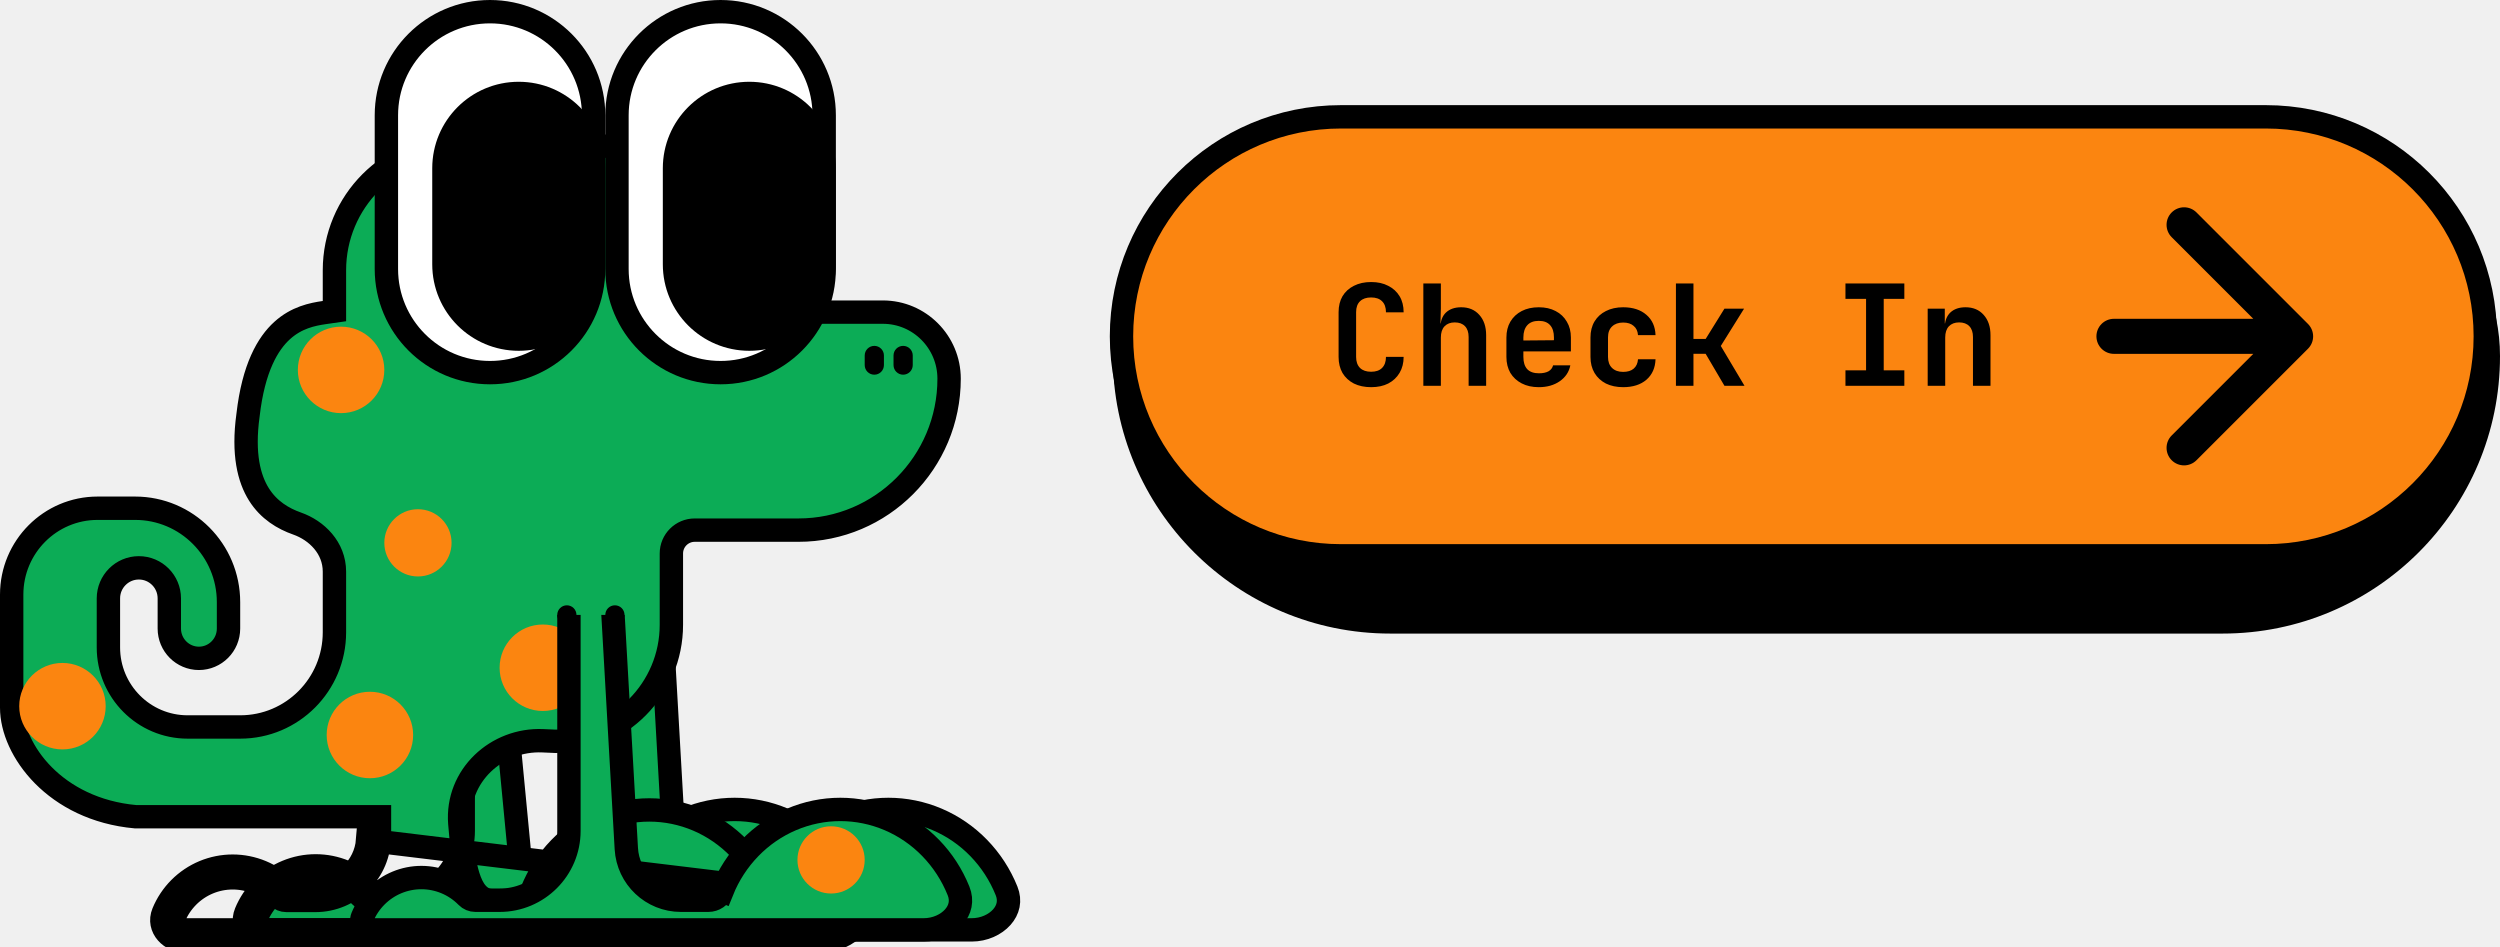
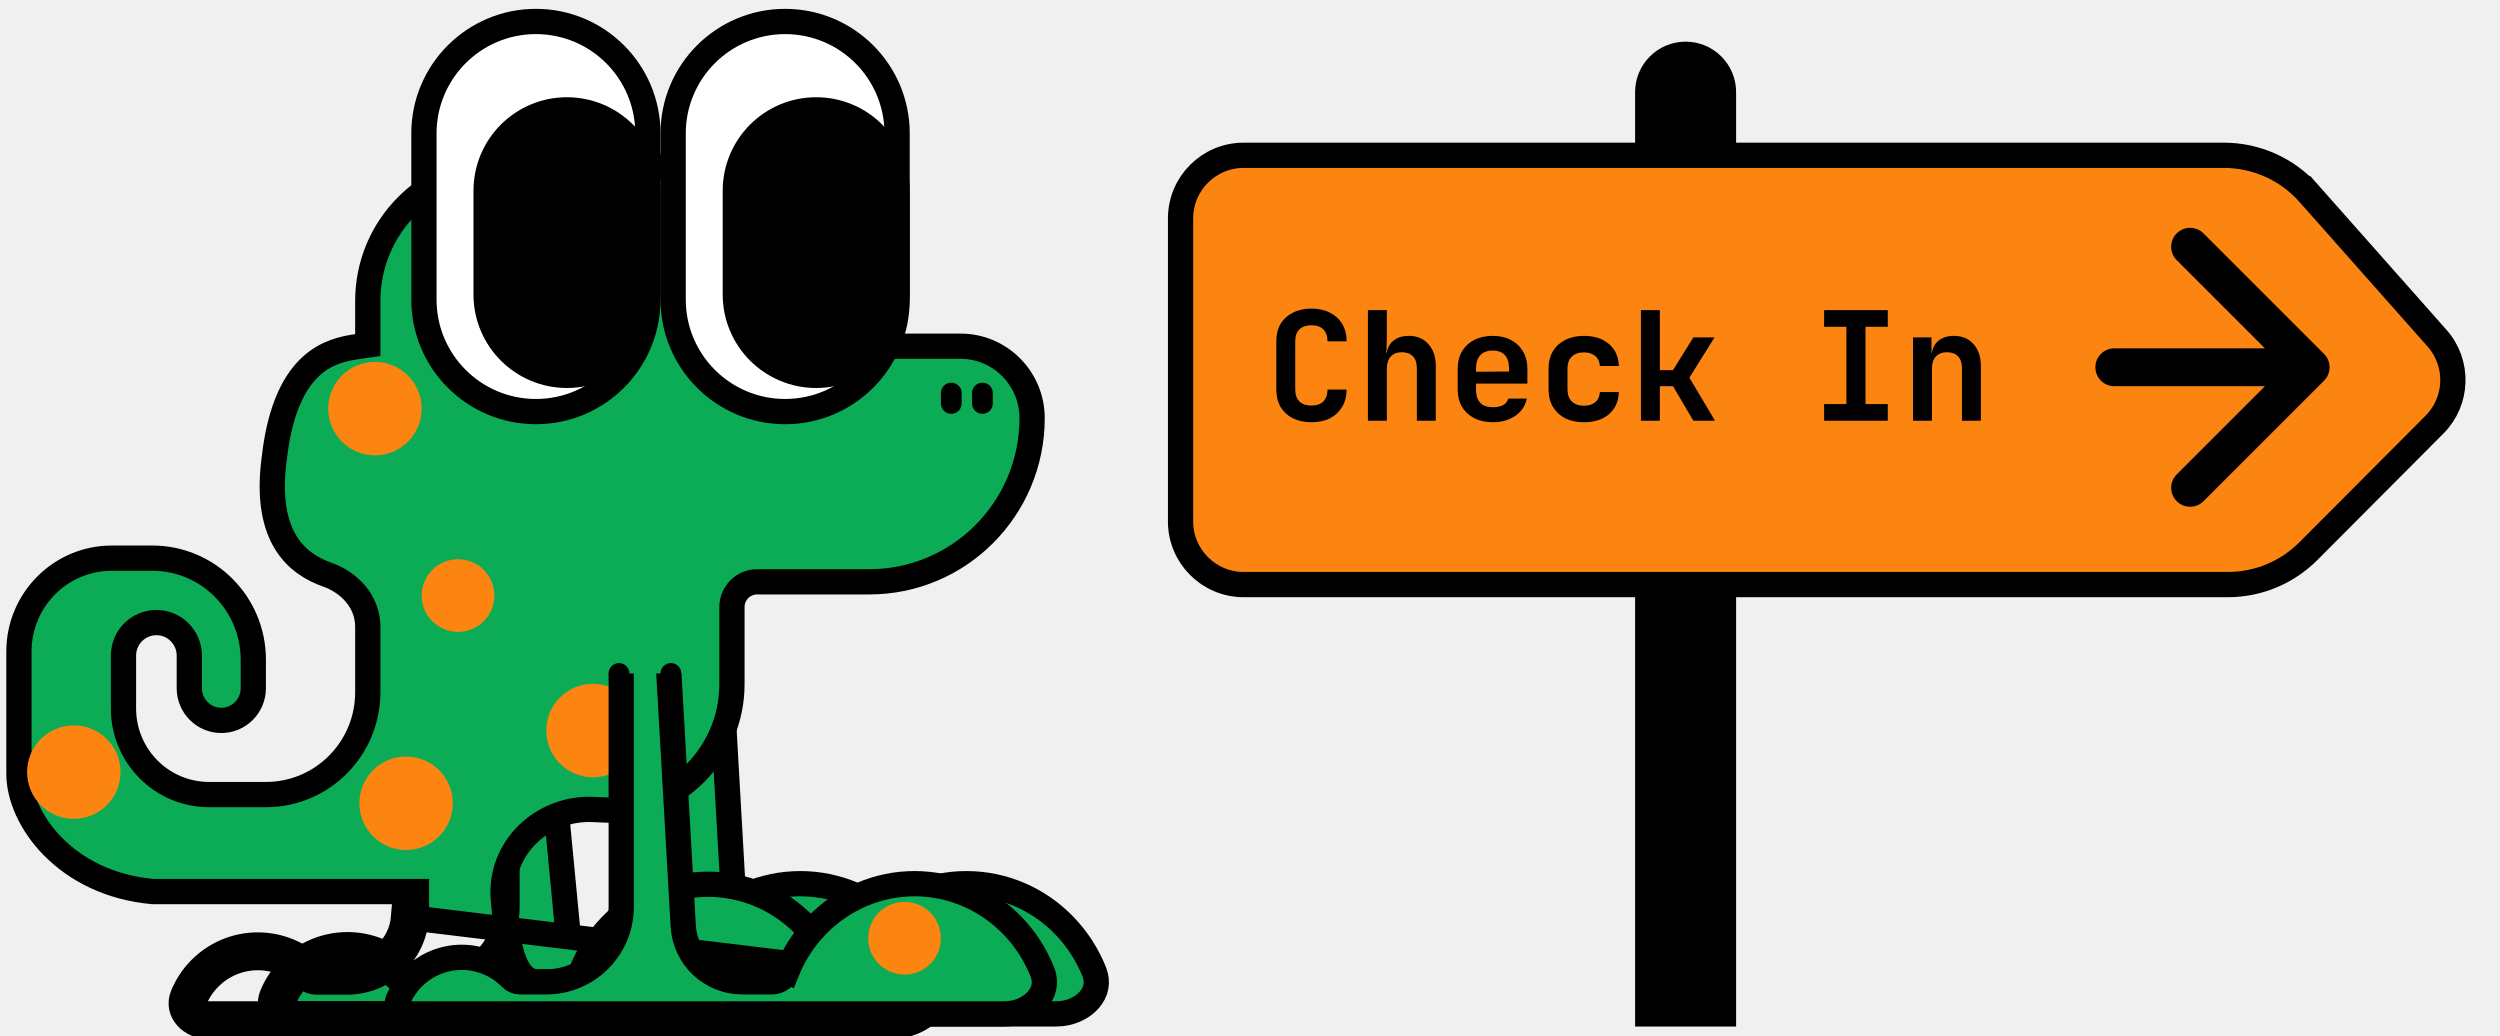
- <svg xmlns="http://www.w3.org/2000/svg" width="214" height="81" viewBox="0 0 214 81" fill="none">
-   <path d="M44.043 76.722L44.043 76.722L44.076 76.756C44.268 76.952 44.53 77.062 44.804 77.062H46.875C50.154 77.062 52.813 74.404 52.813 71.124V50.525C52.813 49.518 53.63 48.701 54.638 48.701C55.605 48.701 56.404 49.456 56.459 50.422L57.725 72.644C57.866 75.124 59.918 77.062 62.402 77.062H64.743C65.273 77.062 65.737 76.736 65.928 76.26L65.001 75.887L65.929 76.26C66.481 74.885 67.291 73.638 68.31 72.589C69.328 71.54 70.536 70.71 71.863 70.144C73.19 69.578 74.611 69.287 76.045 69.287C77.48 69.287 78.901 69.578 80.228 70.144C81.555 70.71 82.763 71.54 83.781 72.589C84.8 73.638 85.609 74.885 86.162 76.26C86.503 77.106 86.304 77.889 85.756 78.507C85.186 79.149 84.237 79.598 83.172 79.598H36.264C35.83 79.598 35.462 79.413 35.259 79.183C35.078 78.978 35.029 78.758 35.136 78.5C35.41 77.835 35.813 77.231 36.32 76.722C36.828 76.214 37.43 75.81 38.092 75.535C38.755 75.26 39.465 75.118 40.182 75.118C40.898 75.118 41.608 75.26 42.271 75.535C42.933 75.81 43.535 76.214 44.043 76.722Z" fill="#0CAC56" stroke="black" stroke-width="2" />
-   <path d="M30.884 76.722L30.884 76.722L30.918 76.756C31.109 76.951 31.371 77.062 31.645 77.062H33.716C36.996 77.062 39.654 74.404 39.654 71.124V62.093C39.654 61.056 40.495 60.215 41.532 60.215C42.499 60.215 43.309 60.95 43.401 61.913L44.44 72.75C44.675 75.195 46.729 77.062 49.186 77.062H51.584C52.115 77.062 52.578 76.736 52.77 76.26C53.322 74.885 54.132 73.638 55.151 72.589C56.169 71.54 57.377 70.71 58.704 70.144C60.031 69.578 61.452 69.287 62.886 69.287C64.321 69.287 65.742 69.578 67.069 70.144C68.396 70.71 69.604 71.54 70.622 72.589L71.34 71.893M30.884 76.722L31.592 76.016C30.992 75.415 30.28 74.937 29.496 74.612C28.712 74.286 27.871 74.118 27.023 74.118C26.174 74.118 25.334 74.286 24.55 74.612C23.766 74.937 23.053 75.415 22.453 76.016C21.853 76.618 21.377 77.332 21.053 78.118C20.516 79.417 21.7 80.598 23.105 80.598L70.013 80.598C72.68 80.598 74.926 78.361 73.931 75.887C73.33 74.393 72.45 73.036 71.34 71.893M30.884 76.722C30.377 76.214 29.774 75.81 29.112 75.535C28.45 75.26 27.74 75.118 27.023 75.118C26.306 75.118 25.596 75.26 24.933 75.535C24.271 75.81 23.669 76.214 23.162 76.722C22.654 77.231 22.252 77.835 21.977 78.5C21.87 78.758 21.919 78.978 22.1 79.183C22.303 79.413 22.671 79.598 23.105 79.598L70.013 79.598C71.078 79.598 72.027 79.149 72.597 78.507C73.145 77.889 73.344 77.106 73.003 76.26C72.451 74.885 71.641 73.638 70.622 72.589L71.34 71.893M30.884 76.722L71.34 71.893" fill="#0CAC56" stroke="black" stroke-width="2" />
-   <path d="M27.771 26.754L28.628 26.631V25.764V23.136C28.628 17.265 33.363 12.514 39.194 12.514H58.47C62.171 12.514 65.18 15.53 65.18 19.262V25.718V26.718H66.18H75.575C78.701 26.718 81.243 29.266 81.243 32.419C81.243 39.581 75.466 45.379 68.351 45.379H59.47C58.365 45.379 57.47 46.274 57.47 47.379V53.481C57.47 58.988 53.034 63.445 47.568 63.457L46.463 63.409C42.514 63.236 39.044 66.408 39.359 70.475C39.473 71.945 39.655 73.438 39.957 74.584C40.105 75.149 40.301 75.702 40.577 76.136C40.841 76.552 41.328 77.079 42.096 77.079H44.34C44.873 77.079 45.334 76.75 45.524 76.276C46.074 74.907 46.879 73.665 47.891 72.62C48.904 71.575 50.104 70.748 51.422 70.184C52.741 69.621 54.153 69.331 55.578 69.331C57.004 69.331 58.416 69.621 59.734 70.184C61.053 70.748 62.253 71.575 63.265 72.62C64.278 73.665 65.082 74.907 65.632 76.276C65.665 76.359 65.698 76.442 65.729 76.526L65.729 76.526C66.023 77.31 65.833 78.031 65.329 78.598C64.805 79.188 63.939 79.598 62.967 79.598H16.016C15.59 79.598 15.228 79.415 15.027 79.188C14.849 78.985 14.801 78.765 14.907 78.508C15.18 77.846 15.58 77.245 16.084 76.738C16.588 76.232 17.186 75.83 17.844 75.556C18.502 75.283 19.206 75.142 19.918 75.142C20.63 75.142 21.335 75.283 21.993 75.556C22.651 75.83 23.249 76.232 23.753 76.738L23.753 76.738L23.786 76.772L23.787 76.772C23.977 76.967 24.238 77.079 24.515 77.079H26.986C30.027 77.079 32.484 74.603 32.484 71.559V70.913V69.913H31.484H11.61C4.689 69.289 1 64.181 1 60.583V50.898C1 46.811 4.297 43.505 8.353 43.505H11.565C15.977 43.505 19.561 47.1 19.561 51.544V53.804C19.561 55.217 18.422 56.355 17.027 56.355C15.632 56.355 14.493 55.217 14.493 53.804L14.493 51.221C14.493 49.782 13.331 48.607 11.887 48.607C10.443 48.607 9.28 49.782 9.28 51.221V55.418C9.28 59.175 12.312 62.229 16.063 62.229H20.561C25.021 62.229 28.628 58.597 28.628 54.127V48.933C28.628 46.892 27.107 45.404 25.43 44.815C24.244 44.398 23.01 43.67 22.164 42.321C21.318 40.974 20.773 38.872 21.23 35.539L21.232 35.528L21.233 35.517C21.697 31.479 22.928 29.404 24.151 28.294C25.378 27.178 26.736 26.903 27.771 26.754ZM31.47 71.913C31.29 74.244 29.351 76.079 26.986 76.079H24.515C24.51 76.079 24.505 76.077 24.501 76.073L24.462 76.033C23.865 75.433 23.157 74.958 22.377 74.633C21.598 74.309 20.762 74.142 19.918 74.142C19.074 74.142 18.239 74.309 17.459 74.633C16.68 74.958 15.972 75.433 15.375 76.033C14.778 76.632 14.305 77.344 13.982 78.127C13.449 79.421 14.623 80.598 16.016 80.598H62.967C65.451 80.598 67.54 78.511 66.665 76.175L31.47 71.913Z" fill="#0CAC56" stroke="black" stroke-width="2" />
-   <circle cx="35.776" cy="46.467" r="2.878" fill="#FB8510" />
-   <circle cx="29.196" cy="31.664" r="3.701" fill="#FB8510" />
-   <circle cx="31.664" cy="62.916" r="3.701" fill="#FB8510" />
-   <circle cx="5.346" cy="60.449" r="3.701" fill="#FB8510" />
-   <circle cx="46.467" cy="57.159" r="3.701" fill="#FB8510" />
-   <rect x="33.075" y="1" width="17.738" height="30.897" rx="8.869" fill="white" stroke="black" stroke-width="2" />
-   <rect x="38" y="8" width="12.804" height="21.028" rx="6.402" fill="black" stroke="black" stroke-width="2" />
-   <rect x="52.813" y="1" width="17.738" height="30.897" rx="8.869" fill="white" stroke="black" stroke-width="2" />
-   <rect x="57.738" y="8" width="12.804" height="21.028" rx="6.402" fill="black" stroke="black" stroke-width="2" />
-   <path d="M39.931 76.722L39.931 76.722L39.964 76.756C40.156 76.952 40.418 77.062 40.692 77.062H42.763C46.042 77.062 48.701 74.404 48.701 71.124V50.525C48.701 49.518 49.518 48.701 50.525 48.701C51.493 48.701 52.292 49.456 52.347 50.422L53.613 72.644C53.754 75.124 55.806 77.062 58.29 77.062H60.631C61.161 77.062 61.625 76.736 61.816 76.26L60.889 75.887L61.816 76.26C62.369 74.885 63.179 73.638 64.198 72.589C65.216 71.54 66.424 70.71 67.751 70.144C69.078 69.578 70.499 69.287 71.933 69.287C73.368 69.287 74.789 69.578 76.116 70.144C77.443 70.71 78.65 71.54 79.669 72.589C80.688 73.638 81.497 74.885 82.05 76.26C82.391 77.106 82.192 77.889 81.644 78.507C81.074 79.149 80.124 79.598 79.06 79.598H32.152C31.718 79.598 31.35 79.413 31.147 79.183C30.966 78.978 30.917 78.758 31.024 78.5C31.298 77.835 31.701 77.231 32.208 76.722C32.715 76.214 33.318 75.81 33.98 75.535C34.643 75.26 35.352 75.118 36.069 75.118C36.786 75.118 37.496 75.26 38.159 75.535C38.821 75.81 39.423 76.214 39.931 76.722Z" fill="#0CAC56" stroke="black" stroke-width="2" />
-   <rect x="76.486" y="29.607" width="1.645" height="2.467" rx="0.822" fill="black" />
-   <rect x="74.019" y="29.607" width="1.645" height="2.467" rx="0.822" fill="black" />
-   <rect x="46.056" y="46.879" width="8.224" height="5.757" fill="#0CAC56" />
-   <circle cx="48.523" cy="52.636" r="0.822" fill="black" />
-   <circle cx="52.636" cy="52.636" r="0.822" fill="black" />
-   <circle cx="71.14" cy="73.608" r="2.878" fill="#FB8510" />
-   <path d="M96.259 30.486C96.259 22.295 102.9 15.654 111.091 15.654H198.168C206.359 15.654 213 22.295 213 30.486C213 43.05 202.815 53.234 190.252 53.234H119.007C106.444 53.234 96.259 43.05 96.259 30.486Z" fill="black" stroke="black" stroke-width="2" />
-   <rect x="96" y="10" width="116.741" height="37.58" rx="18.79" fill="#FB8510" stroke="black" stroke-width="2" />
-   <path d="M117.367 33.142C116.807 33.142 116.315 33.038 115.891 32.83C115.475 32.614 115.151 32.314 114.919 31.93C114.695 31.538 114.583 31.078 114.583 30.55V26.734C114.583 26.198 114.695 25.738 114.919 25.354C115.151 24.97 115.475 24.674 115.891 24.466C116.315 24.25 116.807 24.142 117.367 24.142C117.935 24.142 118.423 24.25 118.831 24.466C119.247 24.674 119.571 24.97 119.803 25.354C120.035 25.738 120.151 26.198 120.151 26.734H118.639C118.639 26.318 118.527 26.002 118.303 25.786C118.087 25.57 117.775 25.462 117.367 25.462C116.959 25.462 116.643 25.57 116.419 25.786C116.195 26.002 116.083 26.314 116.083 26.722V30.55C116.083 30.958 116.195 31.274 116.419 31.498C116.643 31.714 116.959 31.822 117.367 31.822C117.775 31.822 118.087 31.714 118.303 31.498C118.527 31.274 118.639 30.958 118.639 30.55H120.151C120.151 31.07 120.035 31.526 119.803 31.918C119.571 32.31 119.247 32.614 118.831 32.83C118.423 33.038 117.935 33.142 117.367 33.142ZM121.838 33.022V24.262H123.338V26.422L123.302 27.682H123.71L123.302 28.03C123.302 27.486 123.458 27.062 123.77 26.758C124.09 26.454 124.526 26.302 125.078 26.302C125.726 26.302 126.242 26.518 126.626 26.95C127.018 27.382 127.214 27.962 127.214 28.69V33.022H125.714V28.846C125.714 28.446 125.61 28.138 125.402 27.922C125.194 27.706 124.902 27.598 124.526 27.598C124.158 27.598 123.866 27.71 123.65 27.934C123.442 28.158 123.338 28.478 123.338 28.894V33.022H121.838ZM131.721 33.142C131.161 33.142 130.673 33.034 130.257 32.818C129.841 32.602 129.517 32.302 129.285 31.918C129.061 31.526 128.949 31.07 128.949 30.55V28.894C128.949 28.374 129.061 27.922 129.285 27.538C129.517 27.146 129.841 26.842 130.257 26.626C130.673 26.41 131.161 26.302 131.721 26.302C132.273 26.302 132.753 26.41 133.161 26.626C133.577 26.842 133.897 27.146 134.121 27.538C134.353 27.922 134.469 28.374 134.469 28.894V30.082H130.401V30.55C130.401 31.014 130.513 31.366 130.737 31.606C130.961 31.838 131.293 31.954 131.733 31.954C132.069 31.954 132.341 31.898 132.549 31.786C132.757 31.666 132.889 31.494 132.945 31.27H134.421C134.309 31.838 134.005 32.294 133.509 32.638C133.021 32.974 132.425 33.142 131.721 33.142ZM133.017 29.242V28.882C133.017 28.426 132.909 28.078 132.693 27.838C132.477 27.59 132.153 27.466 131.721 27.466C131.289 27.466 130.961 27.59 130.737 27.838C130.513 28.086 130.401 28.438 130.401 28.894V29.146L133.125 29.122L133.017 29.242ZM138.941 33.142C138.381 33.142 137.889 33.038 137.465 32.83C137.049 32.614 136.725 32.314 136.493 31.93C136.261 31.538 136.145 31.078 136.145 30.55V28.894C136.145 28.358 136.261 27.898 136.493 27.514C136.725 27.13 137.049 26.834 137.465 26.626C137.889 26.41 138.381 26.302 138.941 26.302C139.773 26.302 140.437 26.518 140.933 26.95C141.429 27.374 141.689 27.954 141.713 28.69H140.213C140.189 28.346 140.065 28.082 139.841 27.898C139.625 27.706 139.325 27.61 138.941 27.61C138.541 27.61 138.225 27.722 137.993 27.946C137.761 28.162 137.645 28.474 137.645 28.882V30.55C137.645 30.958 137.761 31.274 137.993 31.498C138.225 31.722 138.541 31.834 138.941 31.834C139.325 31.834 139.625 31.742 139.841 31.558C140.065 31.366 140.189 31.098 140.213 30.754H141.713C141.689 31.49 141.429 32.074 140.933 32.506C140.437 32.93 139.773 33.142 138.941 33.142ZM143.46 33.022V24.262H144.96V29.014H146.004L147.612 26.422H149.292L147.3 29.614L149.328 33.022H147.612L146.004 30.286H144.96V33.022H143.46ZM157.971 33.022V31.702H159.735V25.582H157.971V24.262H163.011V25.582H161.247V31.702H163.011V33.022H157.971ZM165.01 33.022V26.422H166.474V27.682H166.882L166.474 28.03C166.474 27.486 166.63 27.062 166.942 26.758C167.262 26.454 167.698 26.302 168.25 26.302C168.898 26.302 169.414 26.518 169.798 26.95C170.19 27.382 170.386 27.962 170.386 28.69V33.022H168.886V28.846C168.886 28.446 168.782 28.138 168.574 27.922C168.366 27.706 168.074 27.598 167.698 27.598C167.33 27.598 167.038 27.71 166.822 27.934C166.614 28.158 166.51 28.478 166.51 28.894V33.022H165.01Z" fill="black" />
-   <path d="M180.954 27.29C180.125 27.29 179.454 27.962 179.454 28.79C179.454 29.619 180.125 30.29 180.954 30.29L180.954 27.29ZM197.564 29.851C198.15 29.265 198.15 28.315 197.564 27.73L188.018 18.184C187.432 17.598 186.482 17.598 185.897 18.184C185.311 18.769 185.311 19.719 185.897 20.305L194.382 28.79L185.897 37.275C185.311 37.861 185.311 38.811 185.897 39.397C186.482 39.983 187.432 39.983 188.018 39.397L197.564 29.851ZM180.954 30.29L196.503 30.29L196.503 27.29L180.954 27.29L180.954 30.29Z" fill="black" />
+ <svg xmlns="http://www.w3.org/2000/svg" width="198" height="82" viewBox="0 0 198 82" fill="none">
+   <path d="M44.543 77.423L44.543 77.423L44.577 77.457C44.768 77.653 45.03 77.763 45.304 77.763H47.375C50.655 77.763 53.313 75.105 53.313 71.825V51.226C53.313 50.219 54.13 49.402 55.138 49.402C56.105 49.402 56.904 50.157 56.959 51.123L58.225 73.345C58.366 75.825 60.418 77.763 62.902 77.763H65.243C65.774 77.763 66.237 77.437 66.429 76.961L65.501 76.588L66.429 76.961C66.981 75.586 67.791 74.339 68.81 73.29C69.828 72.241 71.036 71.411 72.363 70.844C73.69 70.278 75.111 69.987 76.546 69.987C77.98 69.987 79.401 70.278 80.728 70.844C82.055 71.411 83.263 72.241 84.281 73.29C85.3 74.339 86.109 75.586 86.662 76.961C87.003 77.807 86.804 78.59 86.256 79.207C85.686 79.85 84.737 80.299 83.672 80.299H36.764C36.33 80.299 35.962 80.114 35.759 79.884C35.578 79.679 35.529 79.459 35.636 79.201C35.911 78.536 36.313 77.932 36.821 77.423C37.328 76.915 37.93 76.511 38.592 76.236C39.255 75.961 39.965 75.819 40.682 75.819C41.399 75.819 42.108 75.961 42.771 76.236C43.433 76.511 44.036 76.915 44.543 77.423Z" fill="#0CAC56" stroke="black" stroke-width="2" />
+   <path d="M31.384 77.423L31.384 77.423L31.417 77.457C31.608 77.652 31.871 77.763 32.145 77.763H34.216C37.495 77.763 40.154 75.105 40.154 71.825V62.794C40.154 61.757 40.995 60.916 42.032 60.916C42.999 60.916 43.809 61.651 43.901 62.614L44.94 73.451C45.174 75.896 47.229 77.763 49.686 77.763H52.084C52.614 77.763 53.078 77.437 53.27 76.961C53.822 75.586 54.632 74.339 55.651 73.29C56.669 72.241 57.877 71.411 59.204 70.844C60.531 70.278 61.952 69.987 63.386 69.987C64.821 69.987 66.242 70.278 67.569 70.844C68.896 71.411 70.103 72.241 71.122 73.29L71.84 72.594M31.384 77.423L32.092 76.717C31.492 76.115 30.779 75.638 29.995 75.312C29.211 74.987 28.371 74.819 27.523 74.819C26.674 74.819 25.834 74.987 25.05 75.312C24.266 75.638 23.553 76.115 22.953 76.717C22.353 77.319 21.877 78.033 21.552 78.819C21.016 80.118 22.2 81.299 23.605 81.299L70.513 81.299C73.179 81.299 75.426 79.061 74.431 76.588C73.83 75.094 72.95 73.737 71.84 72.594M31.384 77.423C30.876 76.915 30.274 76.511 29.612 76.236C28.949 75.961 28.239 75.819 27.523 75.819C26.806 75.819 26.096 75.961 25.433 76.236C24.771 76.511 24.169 76.915 23.661 77.423C23.154 77.932 22.751 78.536 22.477 79.201C22.37 79.459 22.419 79.679 22.6 79.884C22.803 80.114 23.171 80.299 23.605 80.299L70.513 80.299C71.577 80.299 72.527 79.85 73.097 79.207C73.645 78.59 73.844 77.807 73.503 76.961C72.95 75.586 72.141 74.339 71.122 73.29L71.84 72.594M31.384 77.423L71.84 72.594" fill="#0CAC56" stroke="black" stroke-width="2" />
+   <path d="M28.271 27.455L29.128 27.331V26.465V23.837C29.128 17.966 33.863 13.215 39.694 13.215H58.97C62.671 13.215 65.68 16.231 65.68 19.963V26.419V27.419H66.68H76.075C79.201 27.419 81.743 29.967 81.743 33.12C81.743 40.282 75.966 46.08 68.851 46.08H59.97C58.865 46.08 57.97 46.975 57.97 48.08V54.182C57.97 59.689 53.534 64.146 48.068 64.158L46.963 64.11C43.014 63.937 39.544 67.109 39.859 71.176C39.973 72.645 40.155 74.138 40.457 75.284C40.605 75.85 40.801 76.403 41.077 76.837C41.341 77.253 41.828 77.779 42.596 77.779H44.84C45.373 77.779 45.834 77.451 46.024 76.977C46.574 75.608 47.379 74.366 48.391 73.321C49.404 72.276 50.604 71.449 51.922 70.885C53.241 70.322 54.653 70.032 56.078 70.032C57.504 70.032 58.916 70.322 60.234 70.885C61.553 71.449 62.753 72.276 63.765 73.321C64.778 74.366 65.582 75.608 66.132 76.977C66.165 77.06 66.198 77.143 66.229 77.227L66.229 77.227C66.523 78.011 66.333 78.732 65.829 79.299C65.305 79.888 64.439 80.299 63.467 80.299H16.516C16.09 80.299 15.728 80.116 15.527 79.888C15.349 79.686 15.301 79.466 15.407 79.209C15.68 78.547 16.08 77.945 16.584 77.439C17.088 76.933 17.686 76.531 18.344 76.257C19.002 75.984 19.706 75.843 20.418 75.843C21.13 75.843 21.835 75.984 22.493 76.257C23.151 76.531 23.749 76.933 24.253 77.439L24.253 77.439L24.286 77.473L24.287 77.473C24.477 77.668 24.738 77.779 25.015 77.779H27.486C30.527 77.779 32.984 75.304 32.984 72.26V71.614V70.614H31.984H12.11C5.189 69.99 1.5 64.882 1.5 61.284V51.599C1.5 47.511 4.797 44.206 8.853 44.206H12.065C16.477 44.206 20.061 47.801 20.061 52.245V54.505C20.061 55.918 18.922 57.056 17.527 57.056C16.132 57.056 14.993 55.918 14.993 54.505L14.993 51.922C14.993 50.483 13.831 49.308 12.387 49.308C10.943 49.308 9.78 50.483 9.78 51.922V56.119C9.78 59.876 12.812 62.93 16.563 62.93H21.061C25.521 62.93 29.128 59.298 29.128 54.828V49.634C29.128 47.593 27.607 46.105 25.93 45.516C24.744 45.099 23.51 44.371 22.664 43.022C21.818 41.675 21.273 39.573 21.73 36.24L21.732 36.229L21.733 36.218C22.197 32.18 23.428 30.105 24.651 28.994C25.878 27.88 27.236 27.604 28.271 27.455ZM31.97 72.614C31.79 74.945 29.851 76.779 27.486 76.779H25.015C25.01 76.779 25.005 76.778 25.001 76.774L24.962 76.734C24.365 76.134 23.657 75.659 22.877 75.334C22.098 75.01 21.262 74.843 20.418 74.843C19.574 74.843 18.739 75.01 17.959 75.334C17.18 75.659 16.471 76.134 15.875 76.734C15.278 77.333 14.805 78.045 14.482 78.828C13.949 80.122 15.123 81.299 16.516 81.299H63.467C65.951 81.299 68.04 79.212 67.165 76.876L31.97 72.614Z" fill="#0CAC56" stroke="black" stroke-width="2" />
+   <circle cx="36.276" cy="47.168" r="2.878" fill="#FB8510" />
+   <circle cx="29.696" cy="32.364" r="3.701" fill="#FB8510" />
+   <circle cx="32.163" cy="63.617" r="3.701" fill="#FB8510" />
+   <circle cx="5.846" cy="61.15" r="3.701" fill="#FB8510" />
+   <circle cx="46.967" cy="57.86" r="3.701" fill="#FB8510" />
+   <rect x="33.575" y="1.701" width="17.738" height="30.897" rx="8.869" fill="white" stroke="black" stroke-width="2" />
+   <rect x="38.5" y="8.701" width="12.804" height="21.028" rx="6.402" fill="black" stroke="black" stroke-width="2" />
+   <rect x="53.313" y="1.701" width="17.738" height="30.897" rx="8.869" fill="white" stroke="black" stroke-width="2" />
+   <rect x="58.238" y="8.701" width="12.804" height="21.028" rx="6.402" fill="black" stroke="black" stroke-width="2" />
+   <path d="M40.431 77.423L40.431 77.423L40.464 77.457C40.656 77.653 40.918 77.763 41.192 77.763H43.263C46.542 77.763 49.201 75.105 49.201 71.825V51.226C49.201 50.219 50.018 49.402 51.025 49.402C51.993 49.402 52.792 50.157 52.847 51.123L54.113 73.345C54.254 75.825 56.306 77.763 58.789 77.763H61.131C61.661 77.763 62.125 77.437 62.316 76.961L61.389 76.588L62.316 76.961C62.869 75.586 63.679 74.339 64.697 73.29C65.716 72.241 66.924 71.411 68.251 70.844C69.578 70.278 70.999 69.987 72.433 69.987C73.868 69.987 75.289 70.278 76.616 70.844C77.943 71.411 79.15 72.241 80.169 73.29C81.188 74.339 81.997 75.586 82.55 76.961C82.891 77.807 82.692 78.59 82.144 79.207C81.574 79.85 80.624 80.299 79.56 80.299H32.652C32.218 80.299 31.85 80.114 31.647 79.884C31.466 79.679 31.417 79.459 31.524 79.201C31.798 78.536 32.201 77.932 32.708 77.423C33.215 76.915 33.818 76.511 34.48 76.236C35.142 75.961 35.852 75.819 36.569 75.819C37.286 75.819 37.996 75.961 38.659 76.236C39.321 76.511 39.923 76.915 40.431 77.423Z" fill="#0CAC56" stroke="black" stroke-width="2" />
+   <rect x="76.986" y="30.308" width="1.645" height="2.467" rx="0.822" fill="black" />
+   <rect x="74.519" y="30.308" width="1.645" height="2.467" rx="0.822" fill="black" />
+   <rect x="46.556" y="47.579" width="8.224" height="5.757" fill="#0CAC56" />
+   <circle cx="49.024" cy="53.336" r="0.822" fill="black" />
+   <circle cx="53.135" cy="53.336" r="0.822" fill="black" />
+   <circle cx="71.64" cy="74.308" r="2.878" fill="#FB8510" />
+   <path d="M130.5 7.299C130.5 5.642 131.843 4.299 133.5 4.299C135.157 4.299 136.5 5.642 136.5 7.299V80.299H130.5V7.299Z" fill="black" stroke="black" stroke-width="2" />
+   <path d="M193.013 26.784C194.764 28.761 194.676 31.758 192.812 33.629L182.823 43.652C181.134 45.347 178.84 46.299 176.448 46.299H98.5C95.739 46.299 93.5 44.06 93.5 41.299V17.299C93.5 14.538 95.739 12.299 98.5 12.299H176.131C178.707 12.299 181.16 13.403 182.868 15.331L183.617 14.668L182.868 15.331L193.013 26.784Z" fill="#FB8510" stroke="black" stroke-width="2" />
+   <path d="M103.867 33.441C103.307 33.441 102.815 33.337 102.391 33.129C101.975 32.913 101.651 32.613 101.419 32.229C101.195 31.837 101.083 31.377 101.083 30.849V27.033C101.083 26.497 101.195 26.037 101.419 25.653C101.651 25.269 101.975 24.973 102.391 24.765C102.815 24.549 103.307 24.441 103.867 24.441C104.435 24.441 104.923 24.549 105.331 24.765C105.747 24.973 106.071 25.269 106.303 25.653C106.535 26.037 106.651 26.497 106.651 27.033H105.139C105.139 26.617 105.027 26.301 104.803 26.085C104.587 25.869 104.275 25.761 103.867 25.761C103.459 25.761 103.143 25.869 102.919 26.085C102.695 26.301 102.583 26.613 102.583 27.021V30.849C102.583 31.257 102.695 31.573 102.919 31.797C103.143 32.013 103.459 32.121 103.867 32.121C104.275 32.121 104.587 32.013 104.803 31.797C105.027 31.573 105.139 31.257 105.139 30.849H106.651C106.651 31.369 106.535 31.825 106.303 32.217C106.071 32.609 105.747 32.913 105.331 33.129C104.923 33.337 104.435 33.441 103.867 33.441ZM108.338 33.321V24.561H109.838V26.721L109.802 27.981H110.21L109.802 28.329C109.802 27.785 109.958 27.361 110.27 27.057C110.59 26.753 111.026 26.601 111.578 26.601C112.226 26.601 112.742 26.817 113.126 27.249C113.518 27.681 113.714 28.261 113.714 28.989V33.321H112.214V29.145C112.214 28.745 112.11 28.437 111.902 28.221C111.694 28.005 111.402 27.897 111.026 27.897C110.658 27.897 110.366 28.009 110.15 28.233C109.942 28.457 109.838 28.777 109.838 29.193V33.321H108.338ZM118.221 33.441C117.661 33.441 117.173 33.333 116.757 33.117C116.341 32.901 116.017 32.601 115.785 32.217C115.561 31.825 115.449 31.369 115.449 30.849V29.193C115.449 28.673 115.561 28.221 115.785 27.837C116.017 27.445 116.341 27.141 116.757 26.925C117.173 26.709 117.661 26.601 118.221 26.601C118.773 26.601 119.253 26.709 119.661 26.925C120.077 27.141 120.397 27.445 120.621 27.837C120.853 28.221 120.969 28.673 120.969 29.193V30.381H116.901V30.849C116.901 31.313 117.013 31.665 117.237 31.905C117.461 32.137 117.793 32.253 118.233 32.253C118.569 32.253 118.841 32.197 119.049 32.085C119.257 31.965 119.389 31.793 119.445 31.569H120.921C120.809 32.137 120.505 32.593 120.009 32.937C119.521 33.273 118.925 33.441 118.221 33.441ZM119.517 29.541V29.181C119.517 28.725 119.409 28.377 119.193 28.137C118.977 27.889 118.653 27.765 118.221 27.765C117.789 27.765 117.461 27.889 117.237 28.137C117.013 28.385 116.901 28.737 116.901 29.193V29.445L119.625 29.421L119.517 29.541ZM125.441 33.441C124.881 33.441 124.389 33.337 123.965 33.129C123.549 32.913 123.225 32.613 122.993 32.229C122.761 31.837 122.645 31.377 122.645 30.849V29.193C122.645 28.657 122.761 28.197 122.993 27.813C123.225 27.429 123.549 27.133 123.965 26.925C124.389 26.709 124.881 26.601 125.441 26.601C126.273 26.601 126.937 26.817 127.433 27.249C127.929 27.673 128.189 28.253 128.213 28.989H126.713C126.689 28.645 126.565 28.381 126.341 28.197C126.125 28.005 125.825 27.909 125.441 27.909C125.041 27.909 124.725 28.021 124.493 28.245C124.261 28.461 124.145 28.773 124.145 29.181V30.849C124.145 31.257 124.261 31.573 124.493 31.797C124.725 32.021 125.041 32.133 125.441 32.133C125.825 32.133 126.125 32.041 126.341 31.857C126.565 31.665 126.689 31.397 126.713 31.053H128.213C128.189 31.789 127.929 32.373 127.433 32.805C126.937 33.229 126.273 33.441 125.441 33.441ZM129.96 33.321V24.561H131.46V29.313H132.504L134.112 26.721H135.792L133.8 29.913L135.828 33.321H134.112L132.504 30.585H131.46V33.321H129.96ZM144.471 33.321V32.001H146.235V25.881H144.471V24.561H149.511V25.881H147.747V32.001H149.511V33.321H144.471ZM151.51 33.321V26.721H152.974V27.981H153.382L152.974 28.329C152.974 27.785 153.13 27.361 153.442 27.057C153.762 26.753 154.198 26.601 154.75 26.601C155.398 26.601 155.914 26.817 156.298 27.249C156.69 27.681 156.886 28.261 156.886 28.989V33.321H155.386V29.145C155.386 28.745 155.282 28.437 155.074 28.221C154.866 28.005 154.574 27.897 154.198 27.897C153.83 27.897 153.538 28.009 153.322 28.233C153.114 28.457 153.01 28.777 153.01 29.193V33.321H151.51Z" fill="black" />
+   <path d="M167.454 27.589C166.625 27.589 165.954 28.261 165.954 29.089C165.954 29.918 166.625 30.589 167.454 30.589L167.454 27.589ZM184.064 30.15C184.649 29.564 184.649 28.614 184.064 28.029L174.518 18.483C173.932 17.897 172.982 17.897 172.396 18.483C171.811 19.068 171.811 20.018 172.396 20.604L180.882 29.089L172.396 37.575C171.811 38.16 171.811 39.11 172.396 39.696C172.982 40.282 173.932 40.282 174.518 39.696L184.064 30.15ZM167.454 30.589L183.003 30.589L183.003 27.589L167.454 27.589L167.454 30.589Z" fill="black" />
</svg>
